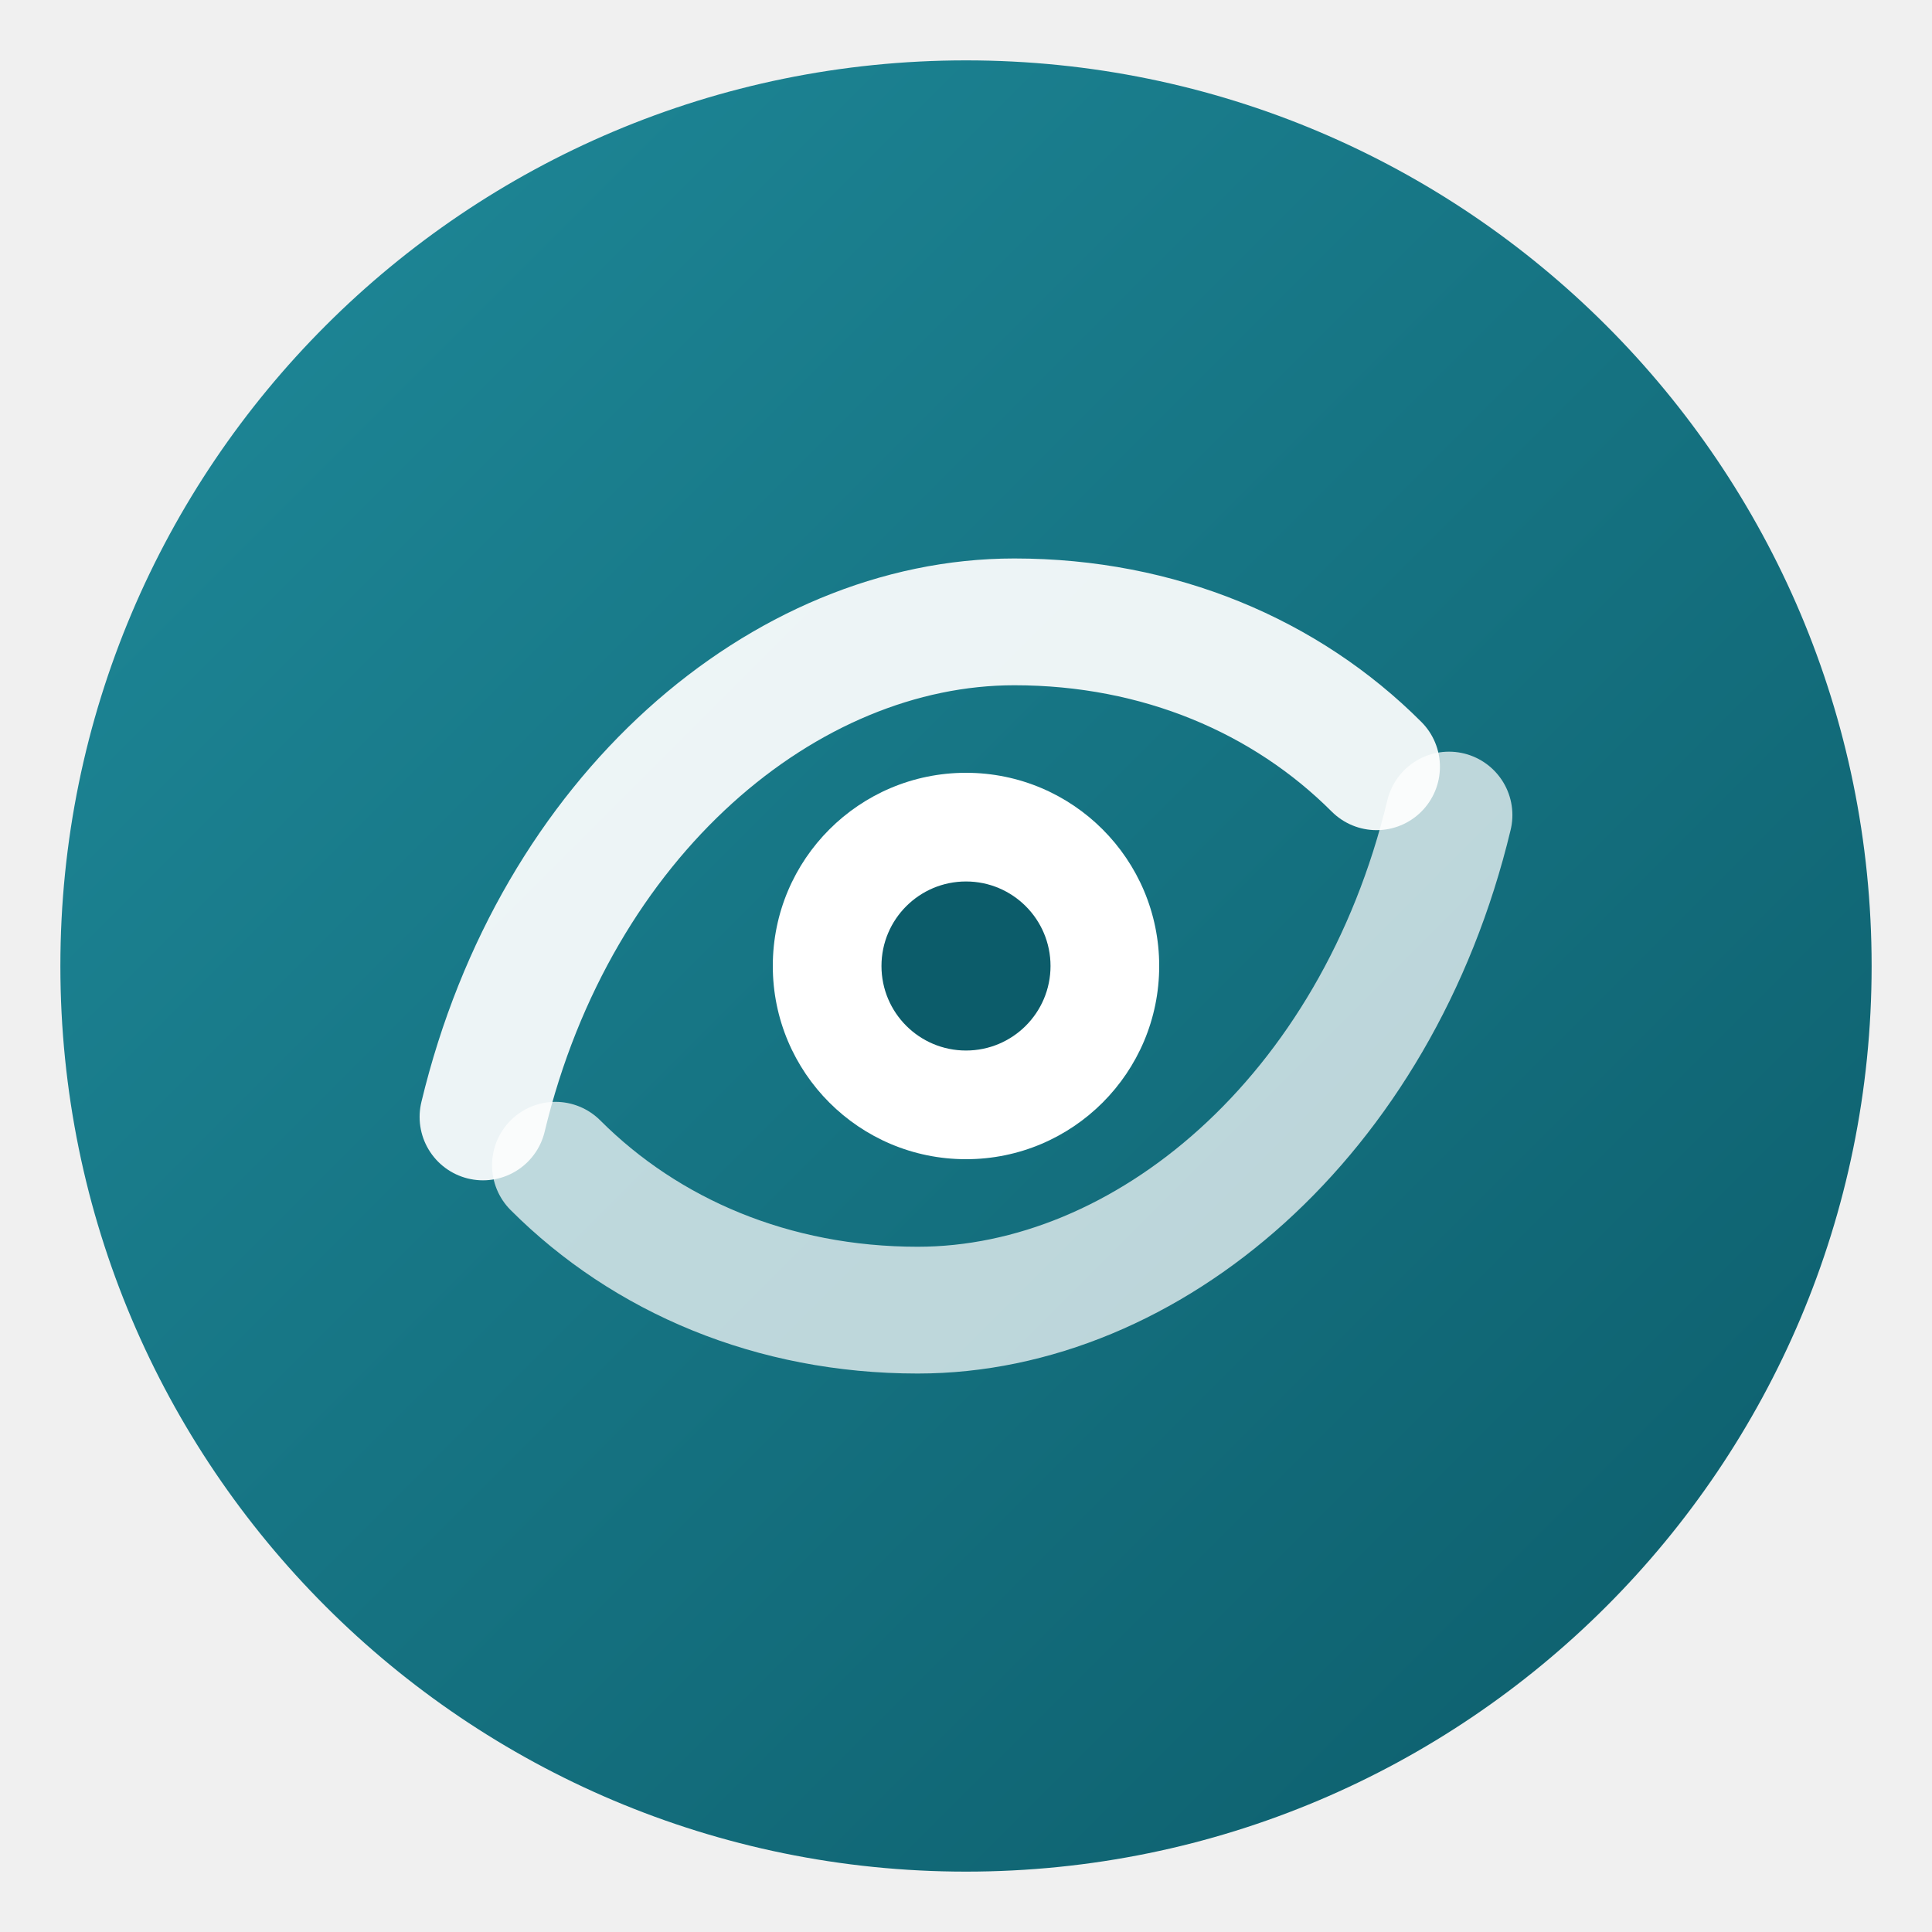
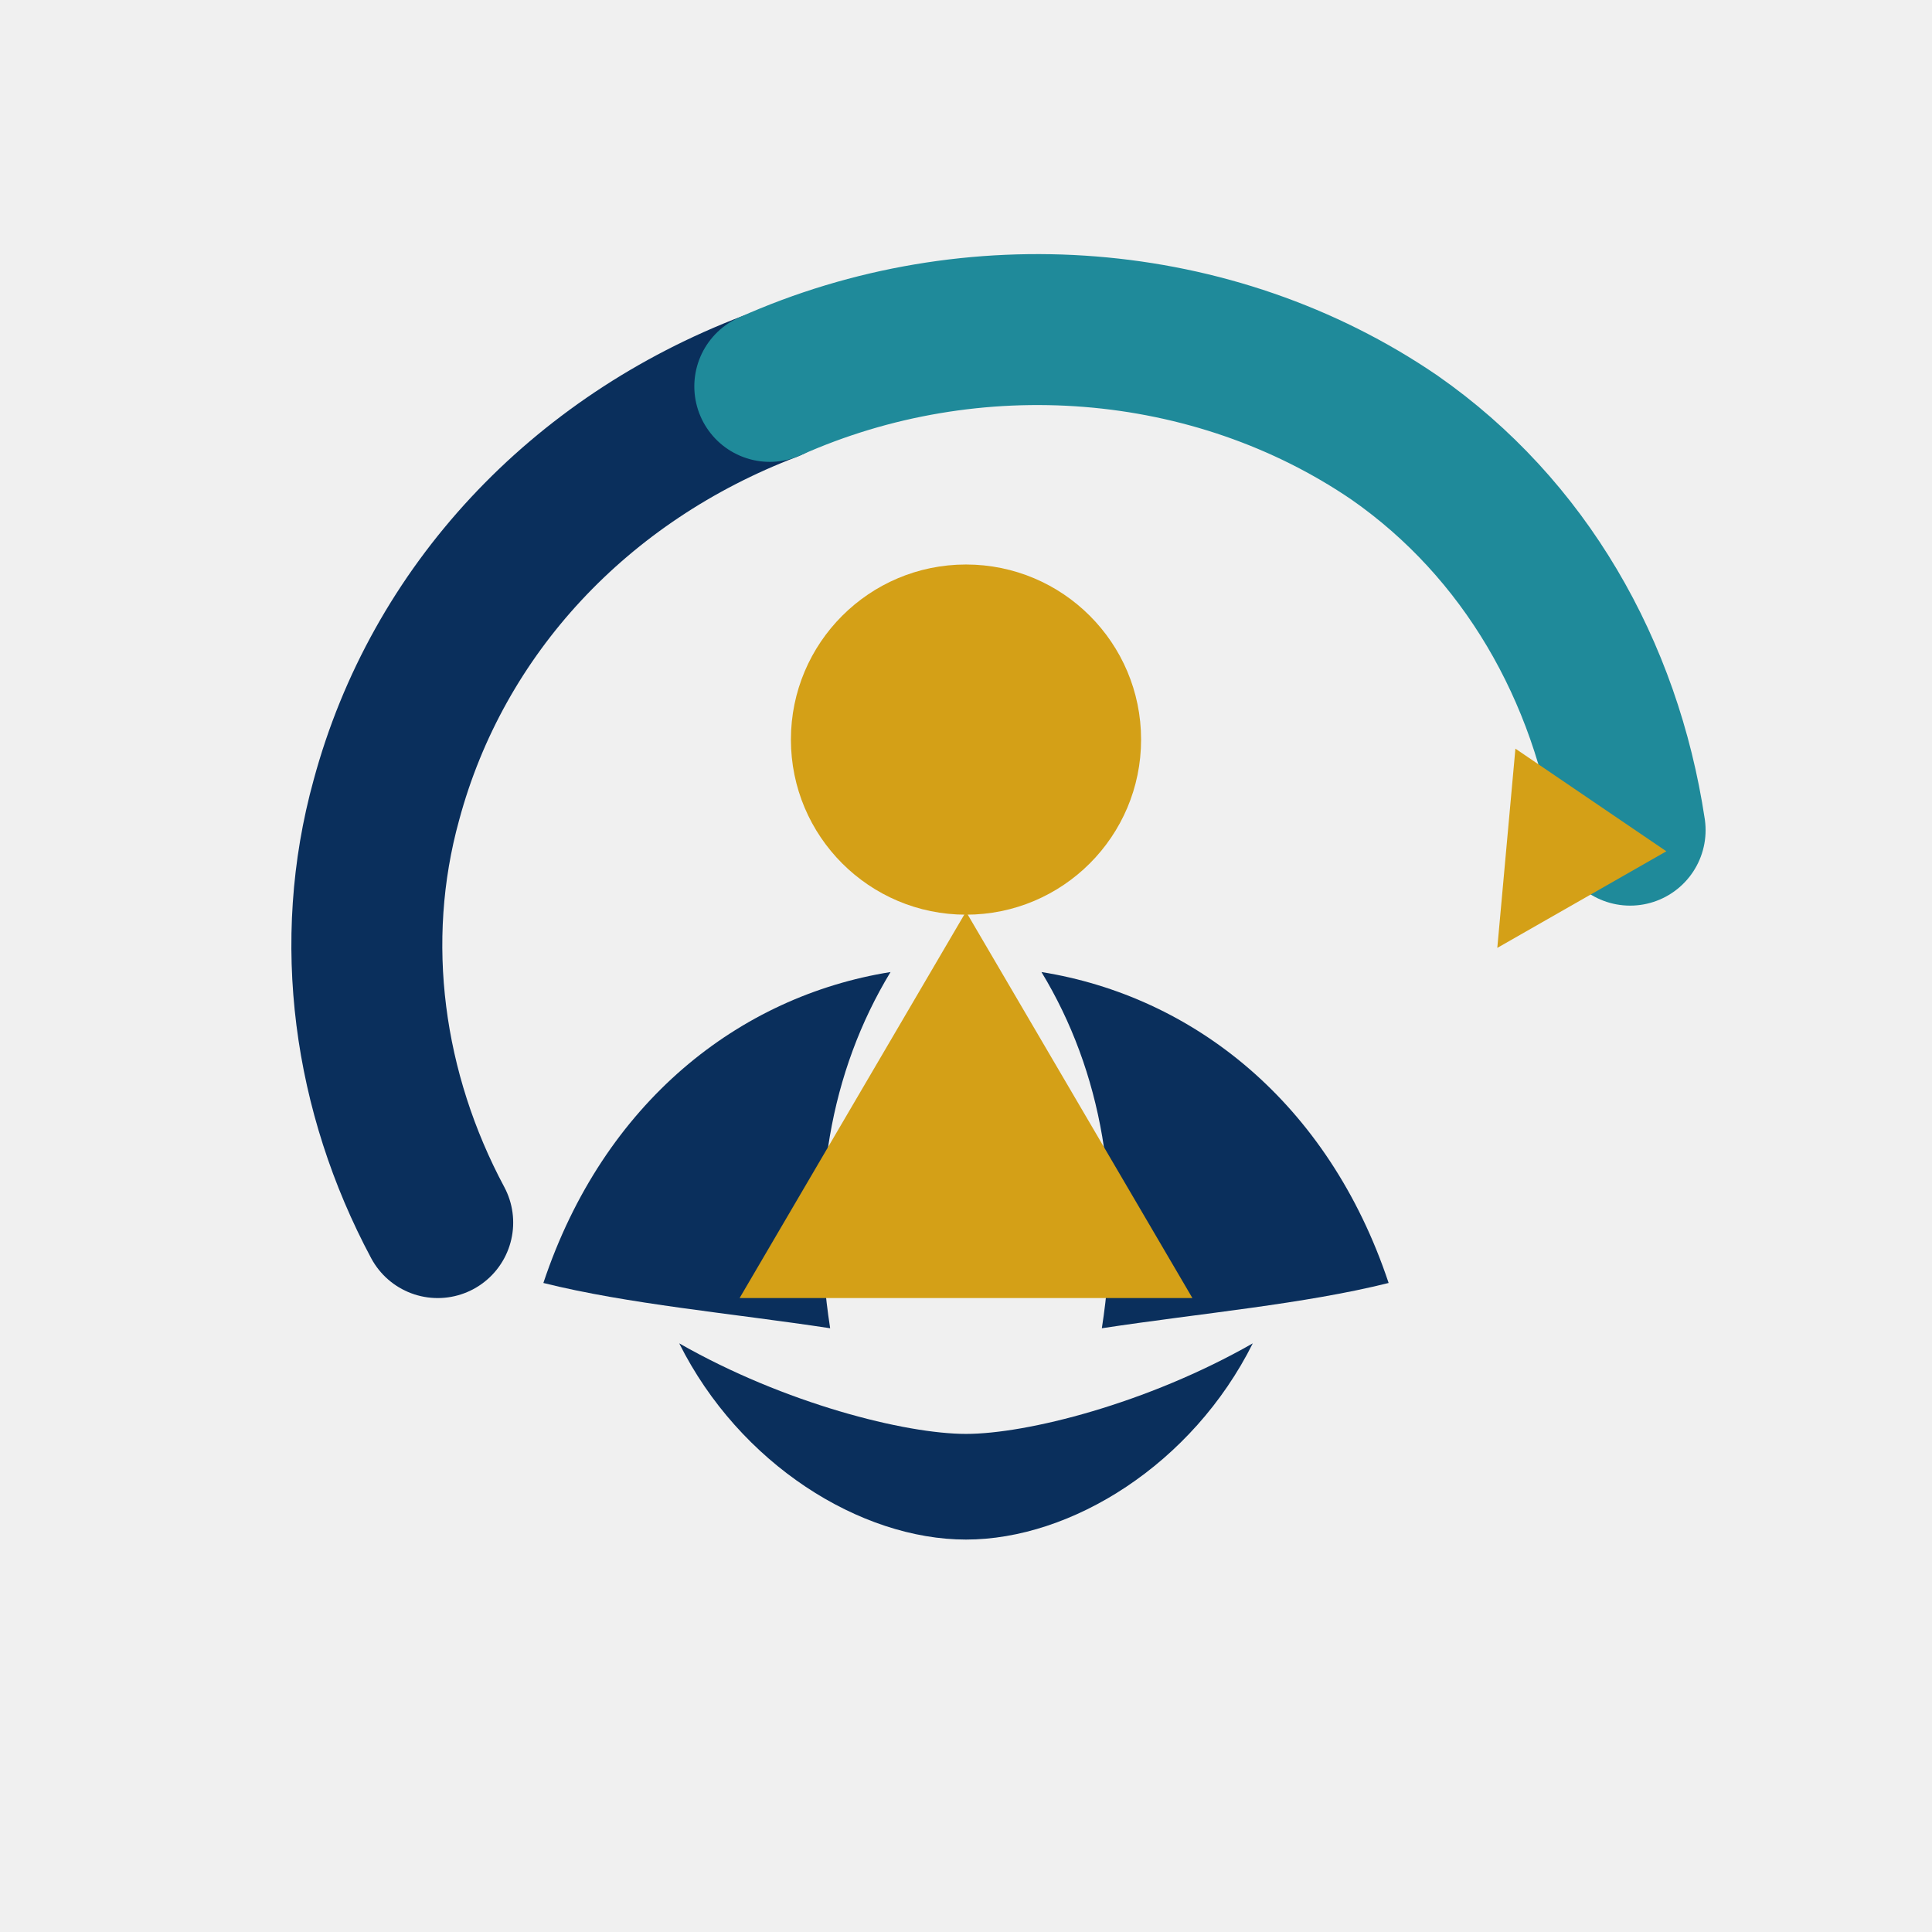
- <svg xmlns="http://www.w3.org/2000/svg" viewBox="0 0 32 32">
-   <defs>
-     <linearGradient id="g" x1="0%" y1="0%" x2="100%" y2="100%">
-       <stop offset="0%" stop-color="#1f8a9a" />
-       <stop offset="100%" stop-color="#0c5c6a" />
-     </linearGradient>
-   </defs>
-   <circle cx="16" cy="16" r="15" fill="url(#g)" />
-   <path d="M8 18.5c1.2-5 5-8.2 8.8-8.2 2.4 0 4.5.9 6 2.4" fill="none" stroke="#fff" stroke-width="2.1" stroke-linecap="round" opacity="0.92" />
-   <path d="M24 13.5c-1.2 5-5 8.2-8.8 8.2-2.4 0-4.5-.9-6-2.4" fill="none" stroke="#fff" stroke-width="2.1" stroke-linecap="round" opacity="0.72" />
-   <circle cx="16" cy="16" r="3.2" fill="#fff" />
-   <circle cx="16" cy="16" r="1.4" fill="#0c5c6a" />
+ <svg xmlns="http://www.w3.org/2000/svg" viewBox="0 0 64 64" role="img" aria-label="Caretaker Relay">
+   <path d="M14.5 40.5C12.2 36.2 11.5 31.2 12.8 26.5C14.5 20.2 19.2 15.2 25.5 12.8" fill="none" stroke="#0A2F5C" stroke-width="5" stroke-linecap="round" />
+   <path d="M25.5 12.8C32.2 9.8 40.2 10.4 46.2 14.5C50.5 17.5 53.2 22.2 54 27.5" fill="none" stroke="#1F8A9A" stroke-width="5" stroke-linecap="round" />
+   <path d="M50.2 24.8 L55.2 28.2 L49.6 31.4 Z" fill="#D4A017" />
+   <path d="M18 42.5C20 36.5 24.5 33 29.5 32.2C27.5 35.5 26.8 39.5 27.5 44C24.2 43.5 20.8 43.2 18 42.5Z" fill="#0A2F5C" />
+   <path d="M46 42.5C44 36.5 39.5 33 34.5 32.2C36.5 35.5 37.2 39.5 36.5 44C39.8 43.5 43.2 43.2 46 42.5Z" fill="#0A2F5C" />
+   <path d="M22.5 44.5C26 46.5 30 47.5 32 47.5C34 47.5 38 46.5 41.5 44.5C39.5 48.5 35.5 51 32 51C28.5 51 24.5 48.5 22.5 44.5Z" fill="#0A2F5C" />
+   <circle cx="32" cy="24.5" r="5.8" fill="#D4A017" />
+   <path d="M32 30.2 L39.5 43 L24.5 43 Z" fill="#D4A017" />
</svg>
